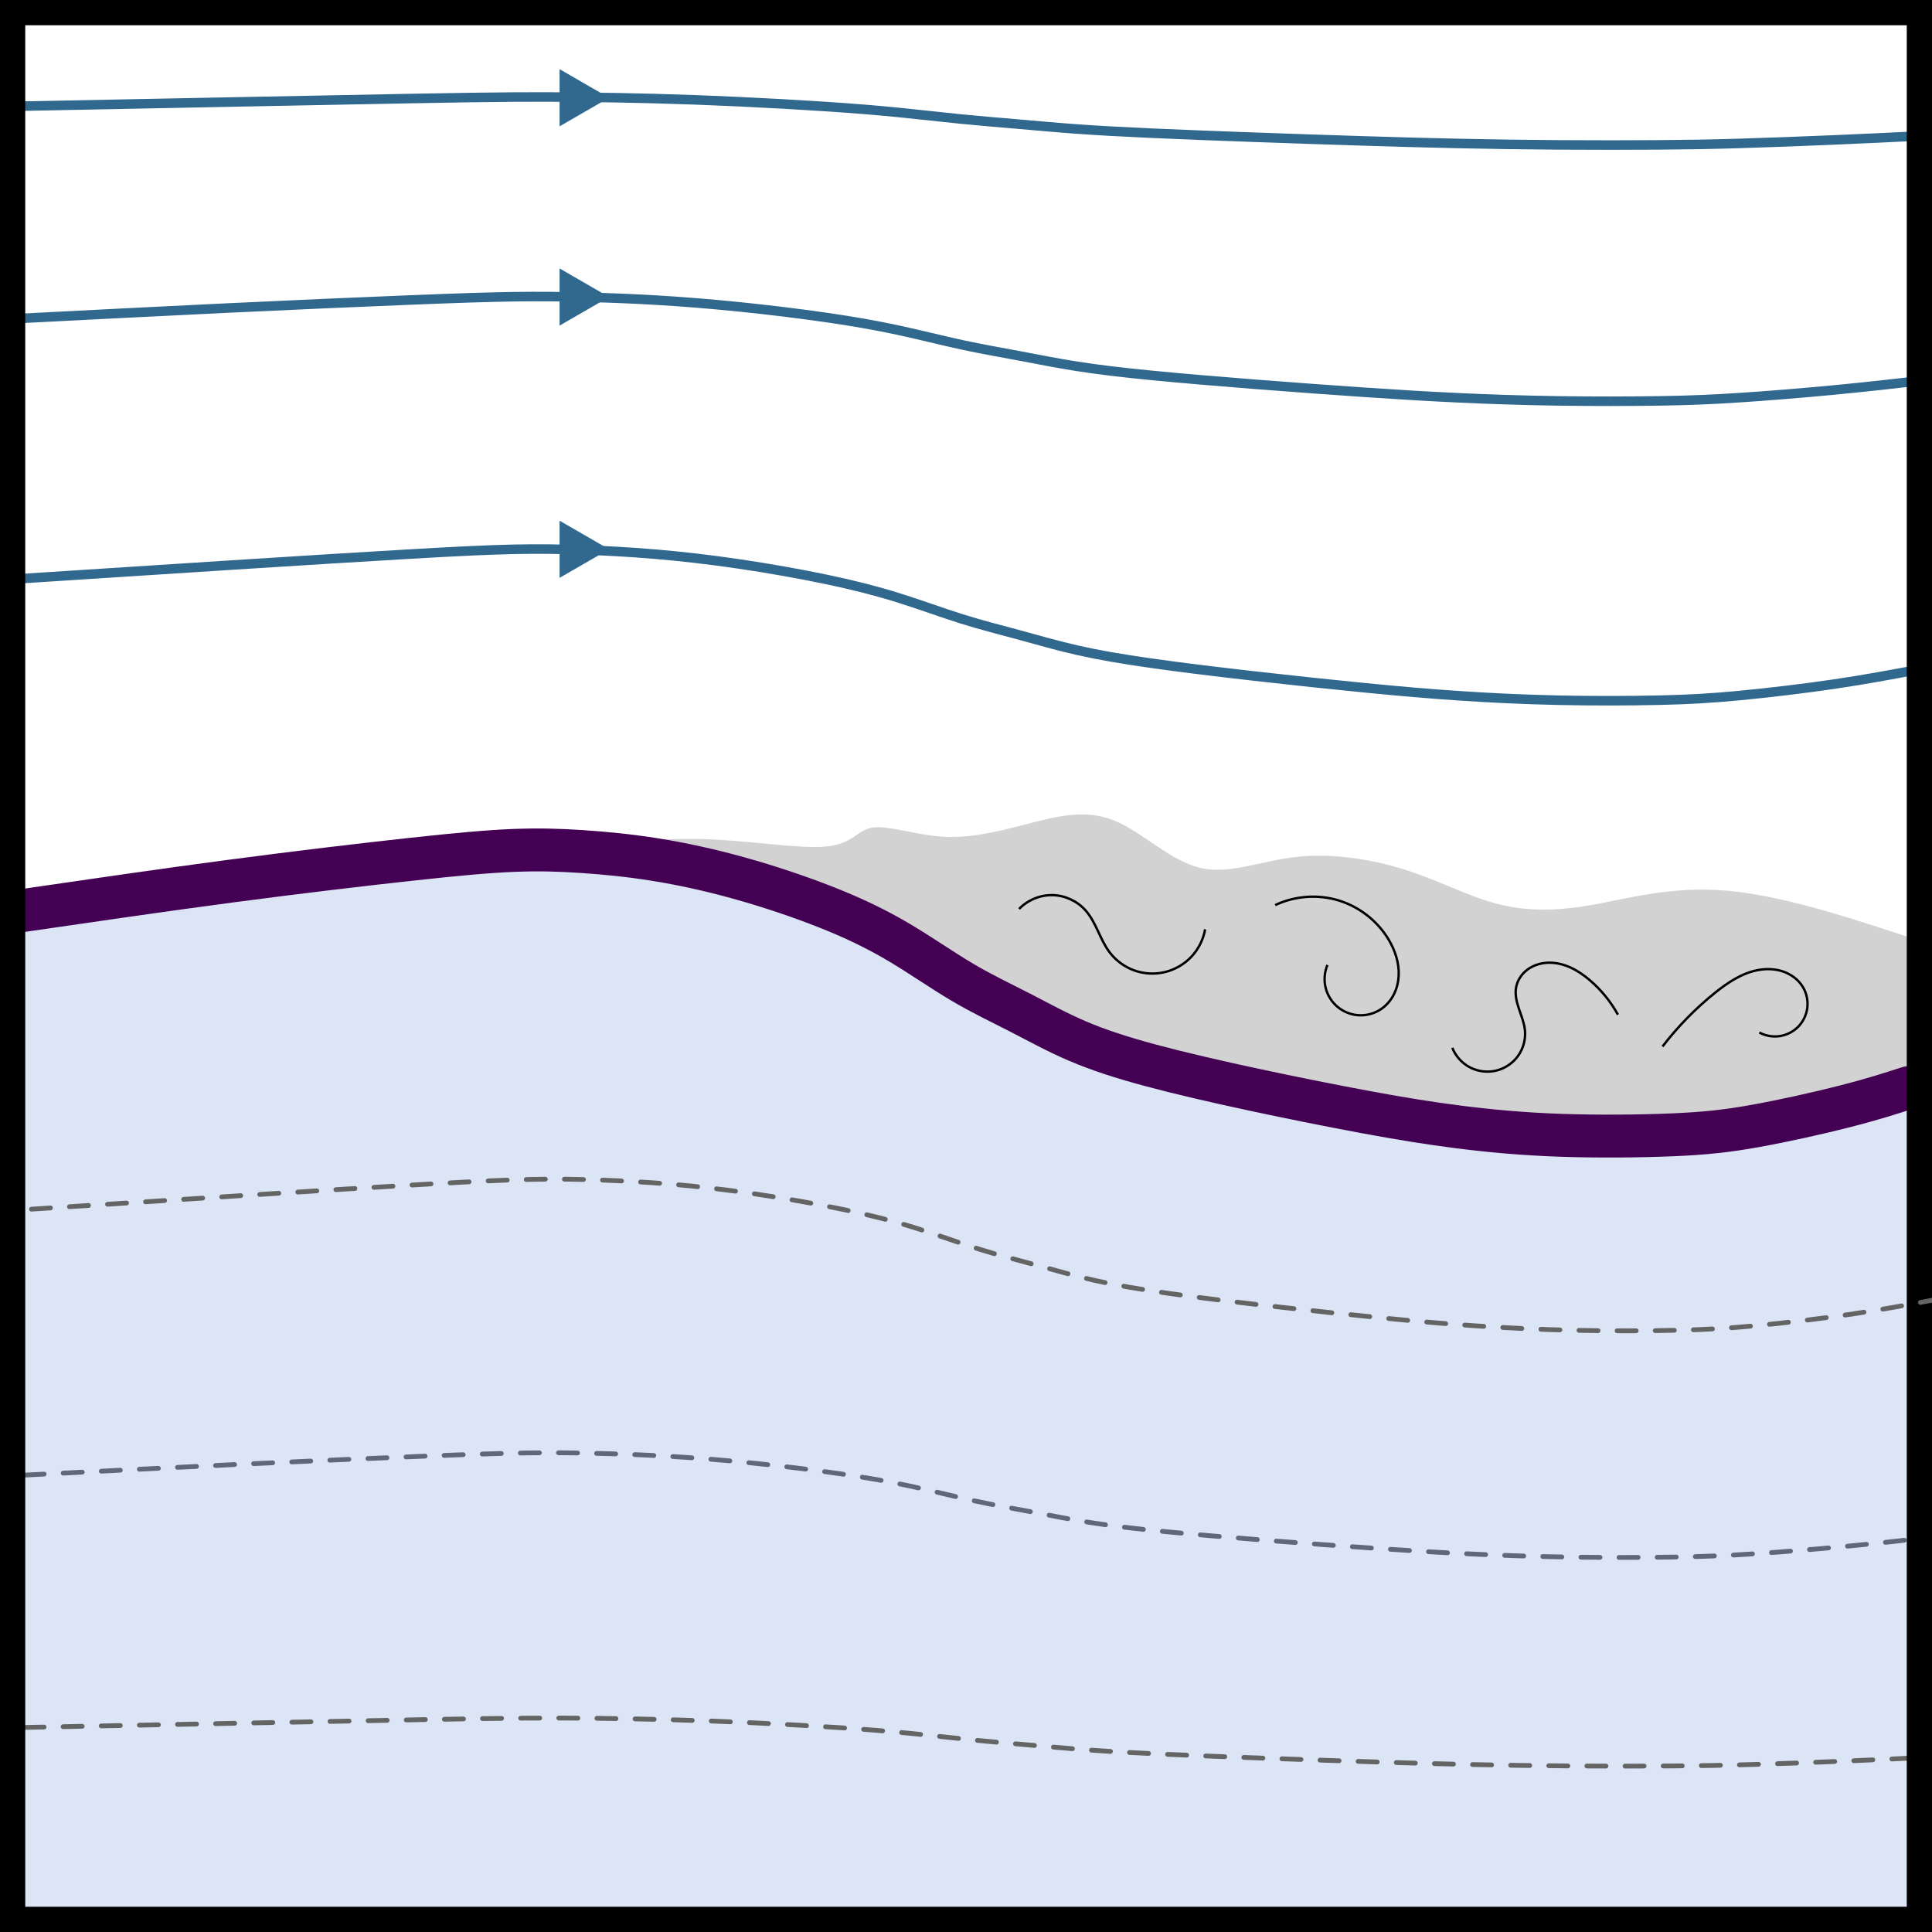
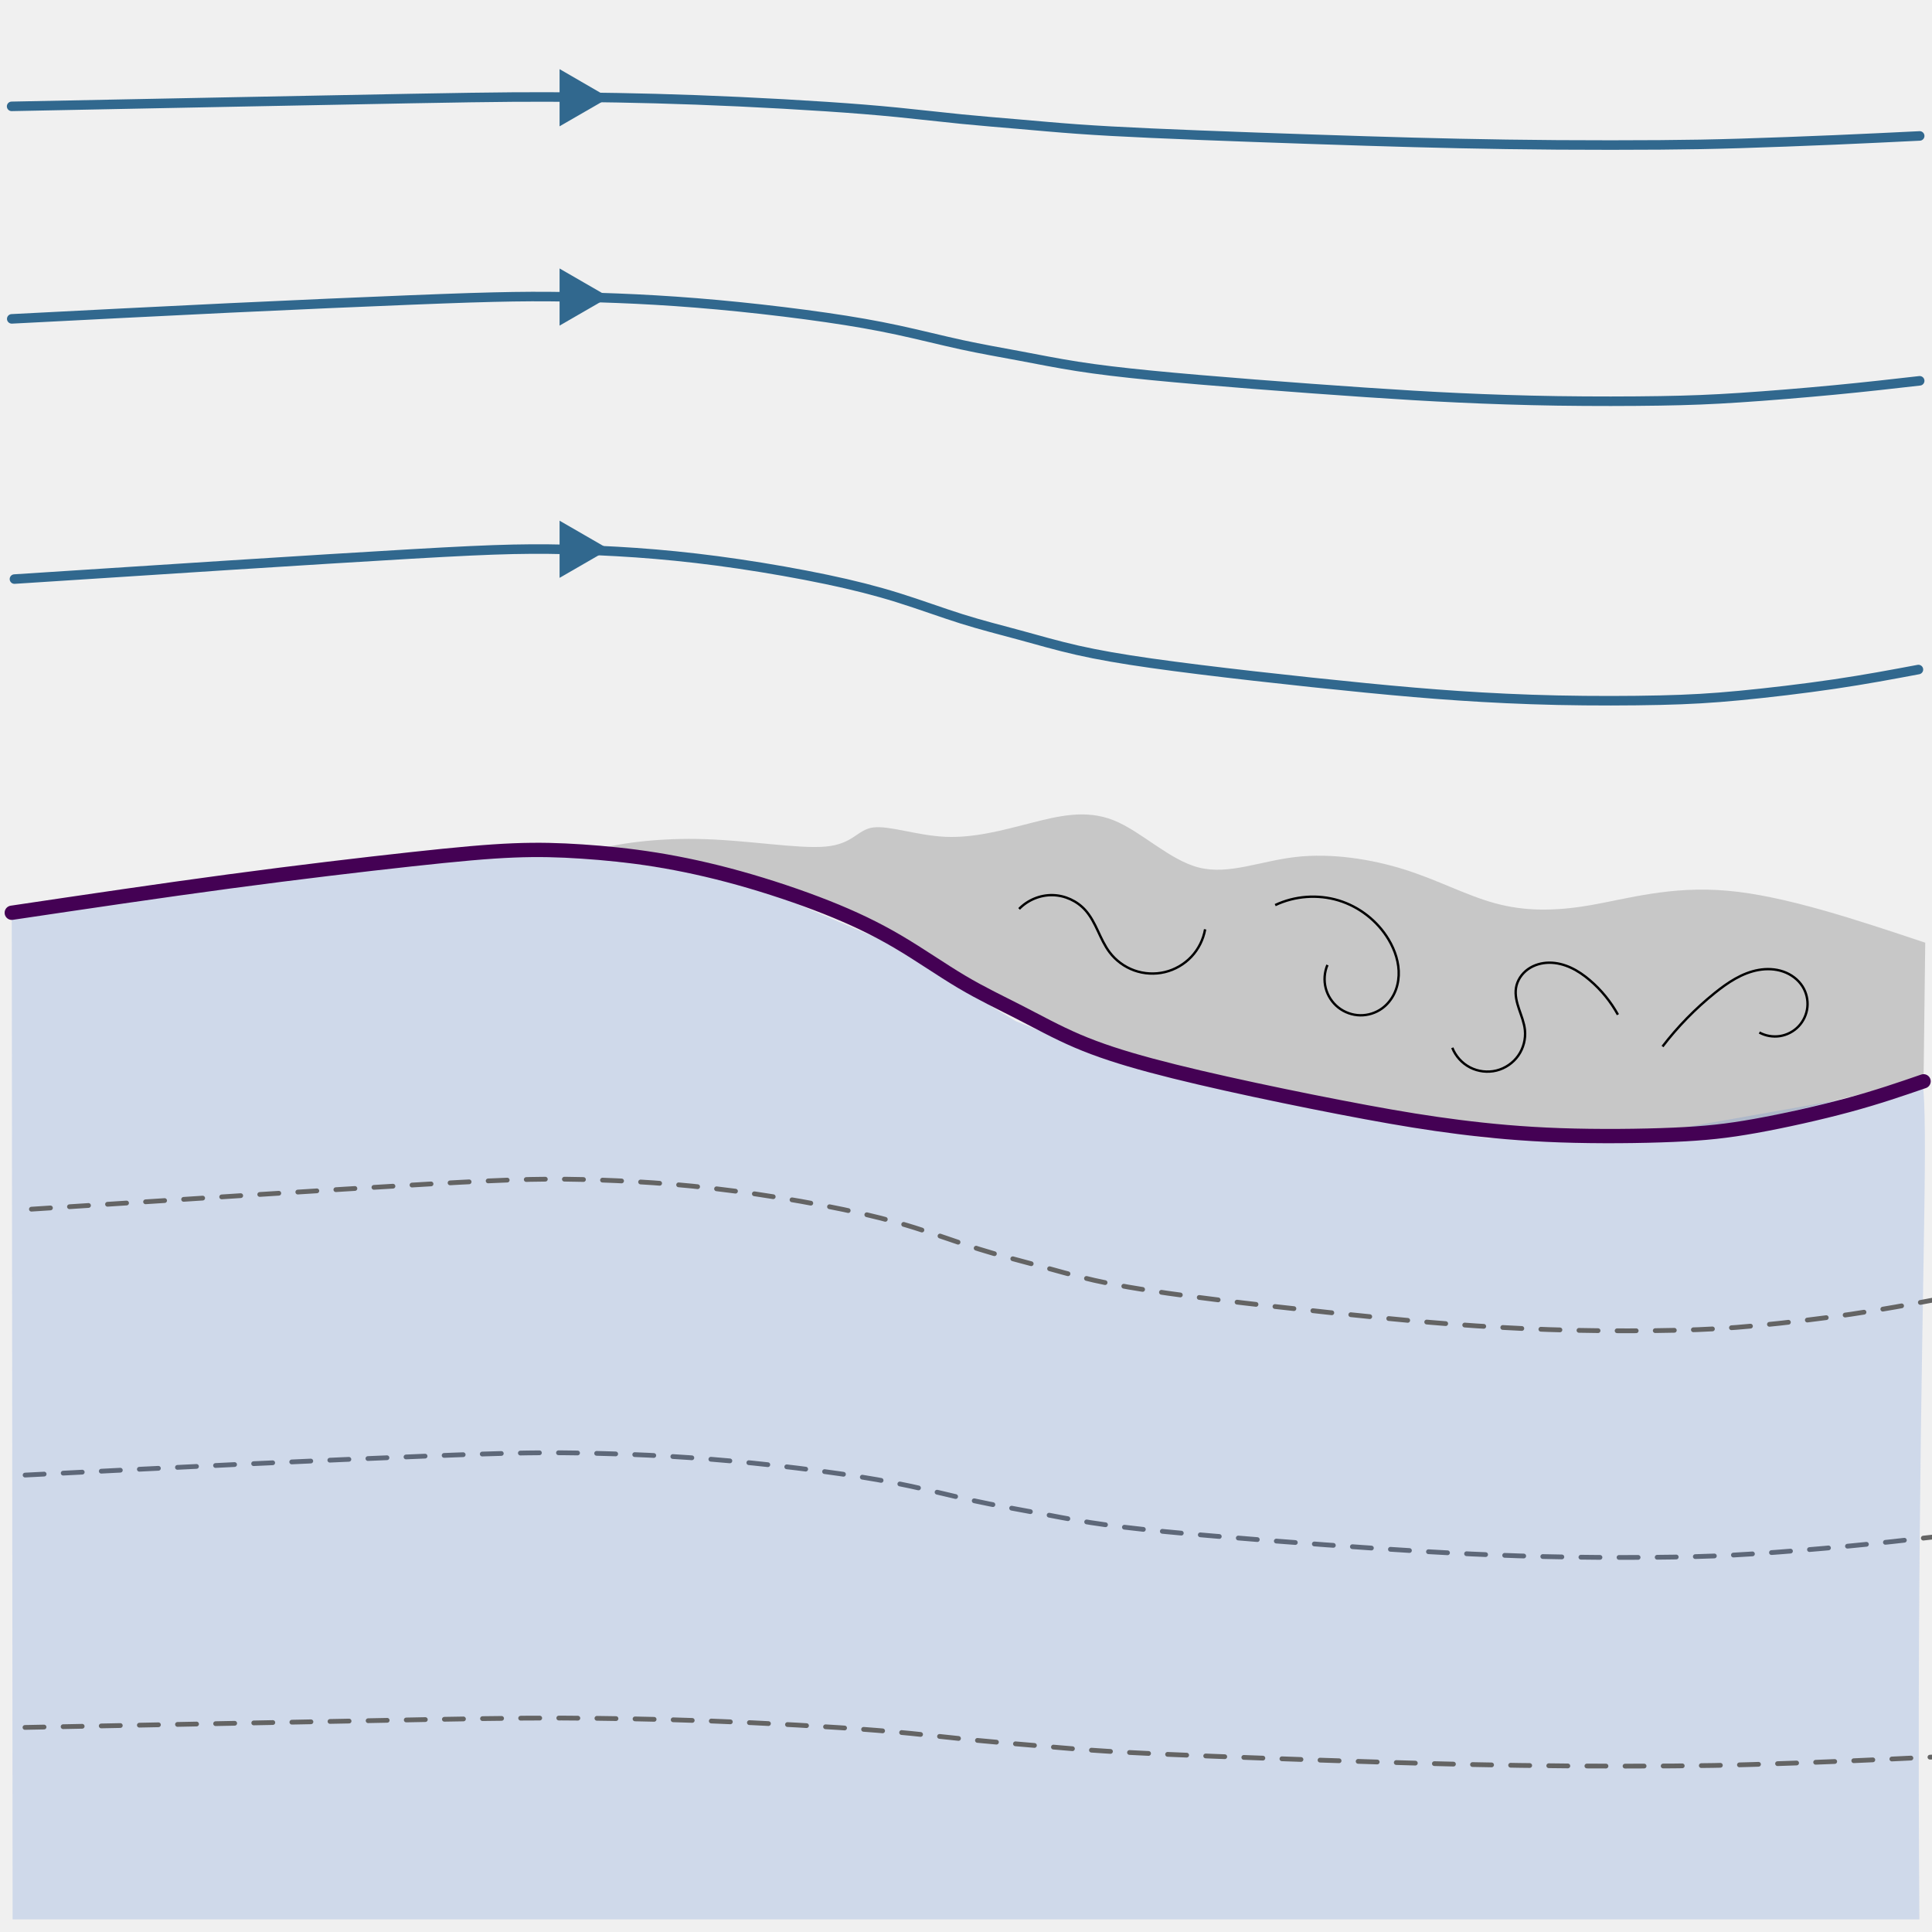
<svg xmlns="http://www.w3.org/2000/svg" width="405.295mm" height="405.295mm" viewBox="0 0 405.295 405.295" version="1.1" id="svg8">
  <defs id="defs2">
    <clipPath clipPathUnits="userSpaceOnUse" id="clipPath1">
      <path d="M 0,0 H 2303 V 775 H 0 Z" id="path3" />
    </clipPath>
    <clipPath clipPathUnits="userSpaceOnUse" id="clipPath1-8">
      <path d="M 0,0 H 2303 V 1295 H 0 Z" id="path3-6" />
    </clipPath>
    <clipPath id="clipPath2" clipPathUnits="userSpaceOnUse">
      <path id="path6" d="M 0,1510 H 54 V 0 H 0 Z" />
    </clipPath>
    <clipPath clipPathUnits="userSpaceOnUse" id="clipPath853">
      <path d="M 0,0 H 2303 V 1295 H 0 Z" id="path851" />
    </clipPath>
    <clipPath clipPathUnits="userSpaceOnUse" id="clipPath831">
      <path d="M 0,0 H 2303 V 775 H 0 Z" id="path829" />
    </clipPath>
    <clipPath clipPathUnits="userSpaceOnUse" id="clipPath853-8">
      <path d="M 0,0 H 2303 V 1295 H 0 Z" id="path851-8" />
    </clipPath>
    <defs id="defs3767">
      <clipPath id="clipPath3765" clipPathUnits="userSpaceOnUse">
        <path id="path3763" d="M 0,0 H 2303 V 1295 H 0 Z" />
      </clipPath>
    </defs>
    <clipPath id="clipPath1441" clipPathUnits="userSpaceOnUse">
      <path id="path1439" d="M 0,0 H 2303 V 1295 H 0 Z" />
    </clipPath>
    <clipPath clipPathUnits="userSpaceOnUse" id="clipPath853-5">
      <path d="M 0,0 H 2303 V 1295 H 0 Z" id="path851-82" />
    </clipPath>
    <defs id="defs3767-4">
      <clipPath id="clipPath3765-7" clipPathUnits="userSpaceOnUse">
        <path id="path3763-9" d="M 0,0 H 2303 V 1295 H 0 Z" />
      </clipPath>
    </defs>
    <clipPath id="clipPath1612" clipPathUnits="userSpaceOnUse">
      <path id="path1610" d="M 0,0 H 2303 V 1295 H 0 Z" />
    </clipPath>
  </defs>
  <g id="layer1" transform="translate(617.6192,904.8603)">
-     <rect style="fill:#ffffff;stroke:#000000;stroke-width:2;stroke-linecap:round;stroke-miterlimit:4;stroke-dasharray:none;stroke-opacity:1;paint-order:stroke markers fill" id="rect992" width="400" height="400" x="-614.972" y="-902.213" />
    <path style="fill:none;stroke:#646464;stroke-width:1;stroke-linecap:round;stroke-linejoin:miter;stroke-miterlimit:4;stroke-dasharray:4,4;stroke-dashoffset:0;stroke-opacity:1" d="m -612.353,-595.419 c 15.548,-0.8 31.097,-1.599 45.648,-2.291 14.551,-0.692 28.106,-1.275 38.025,-1.671 9.919,-0.396 16.203,-0.603 21.525,-0.683 5.322,-0.08 9.683,-0.031 14.439,0.085 4.756,0.116 9.909,0.298 15.409,0.621 5.501,0.323 11.35,0.785 17.53,1.414 6.18,0.629 12.692,1.425 18.314,2.238 5.622,0.813 10.355,1.643 14.981,2.638 4.626,0.995 9.145,2.155 13.38,3.074 4.235,0.92 8.187,1.599 12.103,2.333 3.916,0.734 7.797,1.524 12.183,2.21 4.386,0.686 9.279,1.27 15.473,1.877 6.194,0.608 13.691,1.239 21.632,1.862 7.941,0.623 16.328,1.236 23.481,1.72 7.153,0.484 13.071,0.84 19.467,1.136 6.396,0.296 13.27,0.533 20.677,0.643 7.407,0.11 15.3,0.094 21.513,-0.005 6.213,-0.099 10.722,-0.279 16.686,-0.671 5.964,-0.392 13.383,-0.996 19.922,-1.621 6.539,-0.624 12.2,-1.269 17.86,-1.914" id="path996" />
-     <path style="opacity:0.25;fill:#4d4d4d;fill-opacity:1;stroke:none;stroke-width:1;stroke-linecap:butt;stroke-linejoin:miter;stroke-miterlimit:4;stroke-dasharray:none;stroke-opacity:1" d="m -213.742,-707.106 c -14.724,-4.908 -29.449,-9.817 -41.399,-10.89 -11.95,-1.073 -21.127,1.689 -28.833,3.025 -7.706,1.336 -13.942,1.247 -20.001,-0.401 -6.058,-1.648 -11.938,-4.855 -19.021,-7.083 -7.082,-2.227 -15.368,-3.475 -22.807,-2.628 -7.439,0.846 -14.031,3.786 -20.268,2.227 -6.236,-1.559 -12.117,-7.617 -17.952,-9.934 -5.835,-2.316 -11.626,-0.891 -17.506,0.624 -5.88,1.514 -11.849,3.118 -17.773,2.851 -5.924,-0.267 -11.805,-2.406 -15.146,-1.96 -3.341,0.445 -4.142,3.474 -9.978,4.009 -5.835,0.535 -16.705,-1.425 -26.905,-1.604 -10.201,-0.178 -19.733,1.425 -21.648,2.669 -1.915,1.244 3.875,2.142 7.772,2.409 3.898,0.267 5.947,-0.089 10.534,0.646 4.588,0.735 11.716,2.562 18.665,4.833 6.949,2.272 13.72,4.989 20.067,8.263 6.348,3.274 12.272,7.105 19.555,11.292 7.283,4.187 15.925,8.731 24.7,12.317 8.775,3.586 17.684,6.214 29.288,8.887 11.604,2.673 25.903,5.39 40.425,7.372 14.522,1.982 29.266,3.229 40.937,3.363 11.671,0.134 20.268,-0.846 30.996,-3.022 10.728,-2.175 23.587,-5.546 29.992,-8.791 6.405,-3.245 6.357,-6.363 6.309,-9.482" id="path1535" />
-     <path style="fill:#4a7fd4;fill-opacity:0.196;stroke:none;stroke-width:0.265px;stroke-linecap:butt;stroke-linejoin:miter;stroke-opacity:1" d="m -214.972,-502.213 h -400 l 0.673,-203.515 2.923,-8.451 52.055,-6.539 44.114,-4.678 23.52,0.535 29.934,4.811 28.865,12.294 28.331,17.105 21.382,8.553 41.427,9.622 36.081,6.414 31.538,-0.535 54.523,-10.156 c 3.341,-0.134 3.341,-0.134 4.635,174.54 z" id="path1832" />
+     <path style="opacity:0.25;fill:#4d4d4d;fill-opacity:1;stroke:none;stroke-width:1;stroke-linecap:butt;stroke-linejoin:miter;stroke-miterlimit:4;stroke-dasharray:none;stroke-opacity:1" d="m -213.742,-707.106 c -14.724,-4.908 -29.449,-9.817 -41.399,-10.89 -11.95,-1.073 -21.127,1.689 -28.833,3.025 -7.706,1.336 -13.942,1.247 -20.001,-0.401 -6.058,-1.648 -11.938,-4.855 -19.021,-7.083 -7.082,-2.227 -15.368,-3.475 -22.807,-2.628 -7.439,0.846 -14.031,3.786 -20.268,2.227 -6.236,-1.559 -12.117,-7.617 -17.952,-9.934 -5.835,-2.316 -11.626,-0.891 -17.506,0.624 -5.88,1.514 -11.849,3.118 -17.773,2.851 -5.924,-0.267 -11.805,-2.406 -15.146,-1.96 -3.341,0.445 -4.142,3.474 -9.978,4.009 -5.835,0.535 -16.705,-1.425 -26.905,-1.604 -10.201,-0.178 -19.733,1.425 -21.648,2.669 -1.915,1.244 3.875,2.142 7.772,2.409 3.898,0.267 5.947,-0.089 10.534,0.646 4.588,0.735 11.716,2.562 18.665,4.833 6.949,2.272 13.72,4.989 20.067,8.263 6.348,3.274 12.272,7.105 19.555,11.292 7.283,4.187 15.925,8.731 24.7,12.317 8.775,3.586 17.684,6.214 29.288,8.887 11.604,2.673 25.903,5.39 40.425,7.372 14.522,1.982 29.266,3.229 40.937,3.363 11.671,0.134 20.268,-0.846 30.791,-3.022 10.523,-2.175 22.972,-5.546 29.318,-7.109 6.346,-1.562 6.589,-1.317 6.832,-1.071" id="path1535" />
+     <path style="fill:#4a7fd4;fill-opacity:0.196;stroke:none;stroke-width:0.265px;stroke-linecap:butt;stroke-linejoin:miter;stroke-opacity:1" d="m -214.972,-502.213 h -400 l -0.177,-211.169 v 0 l 55.828,-7.336 44.114,-4.678 23.52,0.535 29.934,4.811 28.865,12.294 28.331,17.105 21.382,8.553 41.427,9.622 36.081,6.414 31.538,-0.535 56.919,-10.101 c 1.746,-0.07 3.437,-11.174 3.395,13.742 -0.039,22.751 -1.773,77.373 -1.156,160.743 z" id="path1832" />
    <path id="path1000" d="m -612.378,-542.481 c 15.556,-0.307 31.113,-0.614 45.669,-0.902 14.555,-0.288 28.11,-0.556 38.029,-0.737 9.919,-0.182 16.203,-0.277 21.525,-0.314 5.322,-0.037 9.683,-0.014 14.439,0.039 4.756,0.053 9.909,0.137 15.409,0.285 5.501,0.148 11.35,0.361 17.53,0.65 6.18,0.289 12.692,0.655 18.314,1.028 5.622,0.373 10.355,0.755 14.981,1.212 4.626,0.457 9.145,0.99 13.38,1.412 4.235,0.422 8.187,0.735 12.103,1.072 3.916,0.337 7.797,0.7 12.183,1.015 4.386,0.315 9.279,0.583 15.473,0.862 6.194,0.279 13.691,0.569 21.632,0.855 7.941,0.286 16.328,0.568 23.481,0.79 7.153,0.223 13.071,0.386 19.467,0.522 6.396,0.136 13.27,0.245 20.677,0.295 7.407,0.051 15.3,0.043 21.513,-0.002 6.213,-0.045 10.722,-0.128 16.686,-0.308 5.964,-0.18 13.383,-0.458 19.922,-0.735 6.539,-0.278 12.2,-0.556 17.86,-0.834" style="fill:none;stroke:#646464;stroke-width:1;stroke-linecap:round;stroke-linejoin:miter;stroke-miterlimit:4;stroke-dasharray:4,4;stroke-dashoffset:0;stroke-opacity:1" />
    <path style="fill:none;stroke:#31688e;stroke-width:2;stroke-linecap:round;stroke-linejoin:miter;stroke-miterlimit:4;stroke-dasharray:none;stroke-dashoffset:0;stroke-opacity:1" d="m -615.155,-837.969 c 15.548,-0.8 31.097,-1.599 45.648,-2.291 14.551,-0.692 28.106,-1.275 38.025,-1.671 9.919,-0.396 16.203,-0.603 21.525,-0.683 5.322,-0.08 9.683,-0.031 14.439,0.085 4.756,0.116 9.909,0.298 15.409,0.621 5.501,0.323 11.35,0.785 17.53,1.414 6.18,0.629 12.692,1.425 18.314,2.238 5.622,0.813 10.355,1.643 14.981,2.638 4.626,0.995 9.145,2.155 13.38,3.074 4.235,0.92 8.187,1.599 12.103,2.333 3.916,0.734 7.797,1.524 12.183,2.21 4.386,0.686 9.279,1.27 15.473,1.877 6.194,0.608 13.691,1.239 21.632,1.862 7.941,0.623 16.328,1.236 23.481,1.72 7.153,0.484 13.071,0.84 19.467,1.136 6.396,0.296 13.27,0.533 20.677,0.643 7.407,0.11 15.3,0.094 21.513,-0.005 6.213,-0.099 10.722,-0.279 16.686,-0.671 5.964,-0.392 13.383,-0.996 19.922,-1.621 6.539,-0.624 12.2,-1.269 17.86,-1.914" id="path840" />
    <path id="path844" d="m -615.18,-882.549 c 15.556,-0.307 31.113,-0.614 45.669,-0.902 14.555,-0.288 28.11,-0.556 38.029,-0.737 9.919,-0.182 16.203,-0.277 21.525,-0.314 5.322,-0.037 9.683,-0.014 14.439,0.039 4.756,0.053 9.909,0.137 15.409,0.285 5.501,0.148 11.35,0.361 17.53,0.65 6.18,0.289 12.692,0.655 18.314,1.028 5.622,0.373 10.355,0.755 14.981,1.212 4.626,0.457 9.145,0.99 13.38,1.412 4.235,0.422 8.187,0.735 12.103,1.072 3.916,0.337 7.797,0.7 12.183,1.015 4.386,0.315 9.279,0.583 15.473,0.862 6.194,0.279 13.691,0.569 21.632,0.855 7.941,0.286 16.328,0.568 23.481,0.79 7.153,0.223 13.071,0.386 19.467,0.522 6.396,0.136 13.27,0.245 20.677,0.295 7.407,0.051 15.3,0.043 21.513,-0.002 6.213,-0.045 10.722,-0.128 16.686,-0.308 5.964,-0.18 13.383,-0.458 19.922,-0.735 6.539,-0.278 12.2,-0.556 17.86,-0.834" style="fill:none;stroke:#31688e;stroke-width:2;stroke-linecap:round;stroke-linejoin:miter;stroke-miterlimit:4;stroke-dasharray:none;stroke-dashoffset:0;stroke-opacity:1" />
-     <path style="fill:none;stroke:#440154;stroke-width:9;stroke-linecap:round;stroke-linejoin:miter;stroke-miterlimit:4;stroke-dasharray:none;stroke-opacity:1" d="m -612.84,-713.848 c 14.776,-2.155 29.553,-4.31 43.719,-6.185 14.165,-1.875 27.72,-3.472 37.639,-4.554 9.919,-1.082 16.203,-1.651 21.525,-1.868 5.322,-0.218 9.683,-0.085 14.439,0.232 4.756,0.316 9.909,0.816 15.409,1.699 5.5,0.883 11.35,2.148 17.53,3.869 6.18,1.721 12.692,3.899 18.314,6.122 5.622,2.224 10.355,4.494 14.98,7.215 4.626,2.721 9.145,5.894 13.38,8.41 4.235,2.516 8.187,4.374 12.103,6.383 3.916,2.009 7.797,4.168 12.183,6.045 4.387,1.877 9.279,3.473 15.473,5.135 6.194,1.662 13.691,3.39 21.632,5.093 7.941,1.703 16.328,3.38 23.481,4.705 7.153,1.325 13.071,2.298 19.467,3.108 6.396,0.81 13.27,1.458 21.234,1.737 7.964,0.279 16.97,0.189 23.74,-0.103 6.77,-0.292 11.279,-0.786 17.243,-1.859 5.964,-1.073 13.383,-2.725 18.981,-4.161 5.598,-1.436 9.377,-2.655 13.155,-3.874" id="path4637" />
+     <path style="fill:none;stroke:#440154;stroke-width:3;stroke-linecap:round;stroke-linejoin:miter;stroke-miterlimit:4;stroke-dasharray:none;stroke-opacity:1" d="m -615.149,-713.382 c 15.546,-2.31 31.093,-4.621 45.643,-6.574 14.55,-1.953 28.105,-3.549 38.024,-4.632 9.919,-1.082 16.203,-1.651 21.525,-1.868 5.322,-0.218 9.683,-0.085 14.439,0.232 4.756,0.316 9.909,0.816 15.409,1.699 5.5,0.883 11.35,2.148 17.53,3.869 6.18,1.721 12.692,3.899 18.314,6.122 5.622,2.224 10.355,4.494 14.98,7.215 4.626,2.721 9.145,5.894 13.38,8.41 4.235,2.516 8.187,4.374 12.103,6.383 3.916,2.009 7.797,4.168 12.183,6.045 4.387,1.877 9.279,3.473 15.473,5.135 6.194,1.662 13.691,3.39 21.632,5.093 7.941,1.703 16.328,3.38 23.481,4.705 7.153,1.325 13.071,2.298 19.467,3.108 6.396,0.81 13.27,1.458 21.234,1.737 7.964,0.279 16.97,0.189 23.74,-0.103 6.77,-0.292 11.279,-0.786 17.243,-1.859 5.964,-1.073 13.383,-2.725 19.501,-4.381 6.118,-1.656 10.936,-3.317 15.754,-4.977" id="path4637" />
    <path id="path1539" d="m -614.588,-783.382 c 15.359,-0.997 30.719,-1.995 45.176,-2.916 14.457,-0.921 28.012,-1.766 37.931,-2.339 9.919,-0.573 16.203,-0.874 21.525,-0.989 5.322,-0.115 9.683,-0.045 14.439,0.123 4.756,0.168 9.909,0.432 15.409,0.9 5.501,0.467 11.35,1.137 17.53,2.049 6.18,0.911 12.692,2.064 18.314,3.242 5.622,1.177 10.355,2.38 14.981,3.821 4.626,1.441 9.145,3.121 13.38,4.453 4.235,1.332 8.187,2.316 12.103,3.38 3.916,1.064 7.797,2.207 12.183,3.201 4.387,0.994 9.279,1.839 15.473,2.719 6.194,0.88 13.691,1.795 21.632,2.697 7.941,0.902 16.328,1.79 23.481,2.491 7.153,0.702 13.071,1.217 19.467,1.646 6.396,0.429 13.27,0.772 20.677,0.932 7.407,0.159 15.3,0.136 21.513,-0.007 6.213,-0.143 10.722,-0.404 16.686,-0.972 5.964,-0.568 13.383,-1.443 19.878,-2.403 6.495,-0.96 12.066,-2.005 17.637,-3.05" style="fill:none;stroke:#31688e;stroke-width:2;stroke-linecap:round;stroke-linejoin:miter;stroke-miterlimit:4;stroke-dasharray:none;stroke-dashoffset:0;stroke-opacity:1" />
    <path style="fill:none;stroke:#000000;stroke-width:0.5;stroke-linecap:butt;stroke-linejoin:miter;stroke-opacity:1;stroke-miterlimit:4;stroke-dasharray:none" d="m -403.829,-714.187 c 1.806,-1.87 4.408,-2.944 7.007,-2.894 2.599,0.05 5.158,1.224 6.891,3.162 1.134,1.268 1.905,2.814 2.629,4.353 0.724,1.539 1.425,3.108 2.449,4.467 1.309,1.736 3.132,3.079 5.178,3.814 2.046,0.735 4.307,0.858 6.421,0.351 2.114,-0.507 4.073,-1.644 5.563,-3.227 1.49,-1.583 2.505,-3.607 2.883,-5.748" id="path1059" />
    <path style="fill:none;stroke:#000000;stroke-width:0.5;stroke-linecap:butt;stroke-linejoin:miter;stroke-opacity:1;stroke-miterlimit:4;stroke-dasharray:none" d="m -350.108,-714.989 c 4.106,-1.943 8.939,-2.301 13.286,-0.982 4.347,1.319 8.167,4.301 10.501,8.198 1.363,2.276 2.236,4.904 2.117,7.554 -0.059,1.325 -0.368,2.644 -0.949,3.836 -0.58,1.193 -1.435,2.257 -2.505,3.042 -1.329,0.975 -2.983,1.5 -4.632,1.47 -1.649,-0.03 -3.282,-0.614 -4.575,-1.637 -1.293,-1.023 -2.239,-2.477 -2.648,-4.075 -0.409,-1.597 -0.28,-3.327 0.362,-4.846" id="path1063" />
    <path style="fill:none;stroke:#000000;stroke-width:0.5;stroke-linecap:butt;stroke-linejoin:miter;stroke-opacity:1;stroke-miterlimit:4;stroke-dasharray:none" d="m -312.957,-685.054 c 0.697,1.76 2.047,3.253 3.73,4.122 1.682,0.868 3.681,1.105 5.52,0.654 1.839,-0.452 3.501,-1.588 4.589,-3.137 1.088,-1.549 1.594,-3.498 1.396,-5.38 -0.159,-1.507 -0.743,-2.93 -1.229,-4.366 -0.486,-1.435 -0.88,-2.958 -0.642,-4.454 0.25,-1.565 1.202,-2.981 2.489,-3.906 1.287,-0.925 2.885,-1.375 4.469,-1.387 1.585,-0.011 3.156,0.4 4.593,1.07 1.437,0.669 2.745,1.591 3.95,2.62 2.374,2.025 4.376,4.483 5.88,7.216" id="path1071" />
    <path style="fill:none;stroke:#000000;stroke-width:0.5;stroke-linecap:butt;stroke-linejoin:miter;stroke-opacity:1;stroke-miterlimit:4;stroke-dasharray:none" d="m -268.858,-685.322 c 3.189,-4.16 6.876,-7.937 10.958,-11.225 2.726,-2.196 5.746,-4.224 9.193,-4.833 1.723,-0.305 3.529,-0.236 5.182,0.339 1.653,0.574 3.144,1.672 4.066,3.158 0.789,1.272 1.145,2.808 0.994,4.297 -0.15,1.489 -0.806,2.923 -1.834,4.012 -1.028,1.088 -2.422,1.825 -3.9,2.06 -1.478,0.235 -3.032,-0.032 -4.347,-0.747" id="path1075" />
-     <rect style="fill:none;stroke:#000000;stroke-width:5.295;stroke-linecap:round;stroke-miterlimit:4;stroke-dasharray:none;stroke-opacity:1;paint-order:stroke markers fill" id="rect994" width="400" height="400" x="-614.972" y="-902.213" />
    <path id="path1004" d="m -611.03,-651.201 c 15.359,-0.997 30.719,-1.995 45.176,-2.916 14.457,-0.921 28.012,-1.766 37.931,-2.339 9.919,-0.573 16.203,-0.874 21.525,-0.989 5.322,-0.115 9.683,-0.045 14.439,0.123 4.756,0.168 9.909,0.432 15.409,0.9 5.501,0.467 11.35,1.137 17.53,2.049 6.18,0.911 12.692,2.064 18.314,3.242 5.622,1.177 10.355,2.38 14.981,3.821 4.626,1.441 9.145,3.121 13.38,4.453 4.235,1.332 8.187,2.316 12.103,3.38 3.916,1.064 7.797,2.207 12.183,3.201 4.387,0.994 9.279,1.839 15.473,2.719 6.194,0.88 13.691,1.795 21.632,2.697 7.941,0.902 16.328,1.79 23.481,2.491 7.153,0.702 13.071,1.217 19.467,1.646 6.396,0.429 13.27,0.772 20.677,0.932 7.407,0.159 15.3,0.136 21.513,-0.007 6.213,-0.143 10.722,-0.404 16.686,-0.972 5.964,-0.568 13.383,-1.443 19.878,-2.403 6.495,-0.96 12.066,-2.005 17.637,-3.05" style="fill:none;stroke:#646464;stroke-width:1;stroke-linecap:round;stroke-linejoin:miter;stroke-miterlimit:4;stroke-dasharray:4,4;stroke-dashoffset:0;stroke-opacity:1" />
    <path style="fill:#31688e;fill-opacity:1;stroke:none;stroke-width:1;stroke-linecap:round;stroke-miterlimit:4;stroke-dasharray:4, 4;stroke-dashoffset:0;stroke-opacity:1;paint-order:stroke markers fill" id="path1008" d="m -829.62,-888.491 -42.755,0 -42.755,0 21.377,-37.027 21.377,-37.027 21.377,37.027 z" transform="matrix(0,0.1402553,-0.1402553,0,-624.8476,-761.9998)" />
    <path style="fill:#31688e;fill-opacity:1;stroke:none;stroke-width:1;stroke-linecap:round;stroke-miterlimit:4;stroke-dasharray:4, 4;stroke-dashoffset:0;stroke-opacity:1;paint-order:stroke markers fill" id="path1010" d="m -829.62,-888.491 -42.755,0 -42.755,0 21.377,-37.027 21.377,-37.027 21.377,37.027 z" transform="matrix(0,0.1402553,-0.1402553,0,-624.8476,-720.1954)" />
    <path style="fill:#31688e;fill-opacity:1;stroke:none;stroke-width:1;stroke-linecap:round;stroke-miterlimit:4;stroke-dasharray:4, 4;stroke-dashoffset:0;stroke-opacity:1;paint-order:stroke markers fill" id="path1012" d="m -829.62,-888.491 -42.755,0 -42.755,0 21.377,-37.027 21.377,-37.027 21.377,37.027 z" transform="matrix(0,0.1402553,-0.1402553,0,-624.8476,-667.2784)" />
  </g>
</svg>
